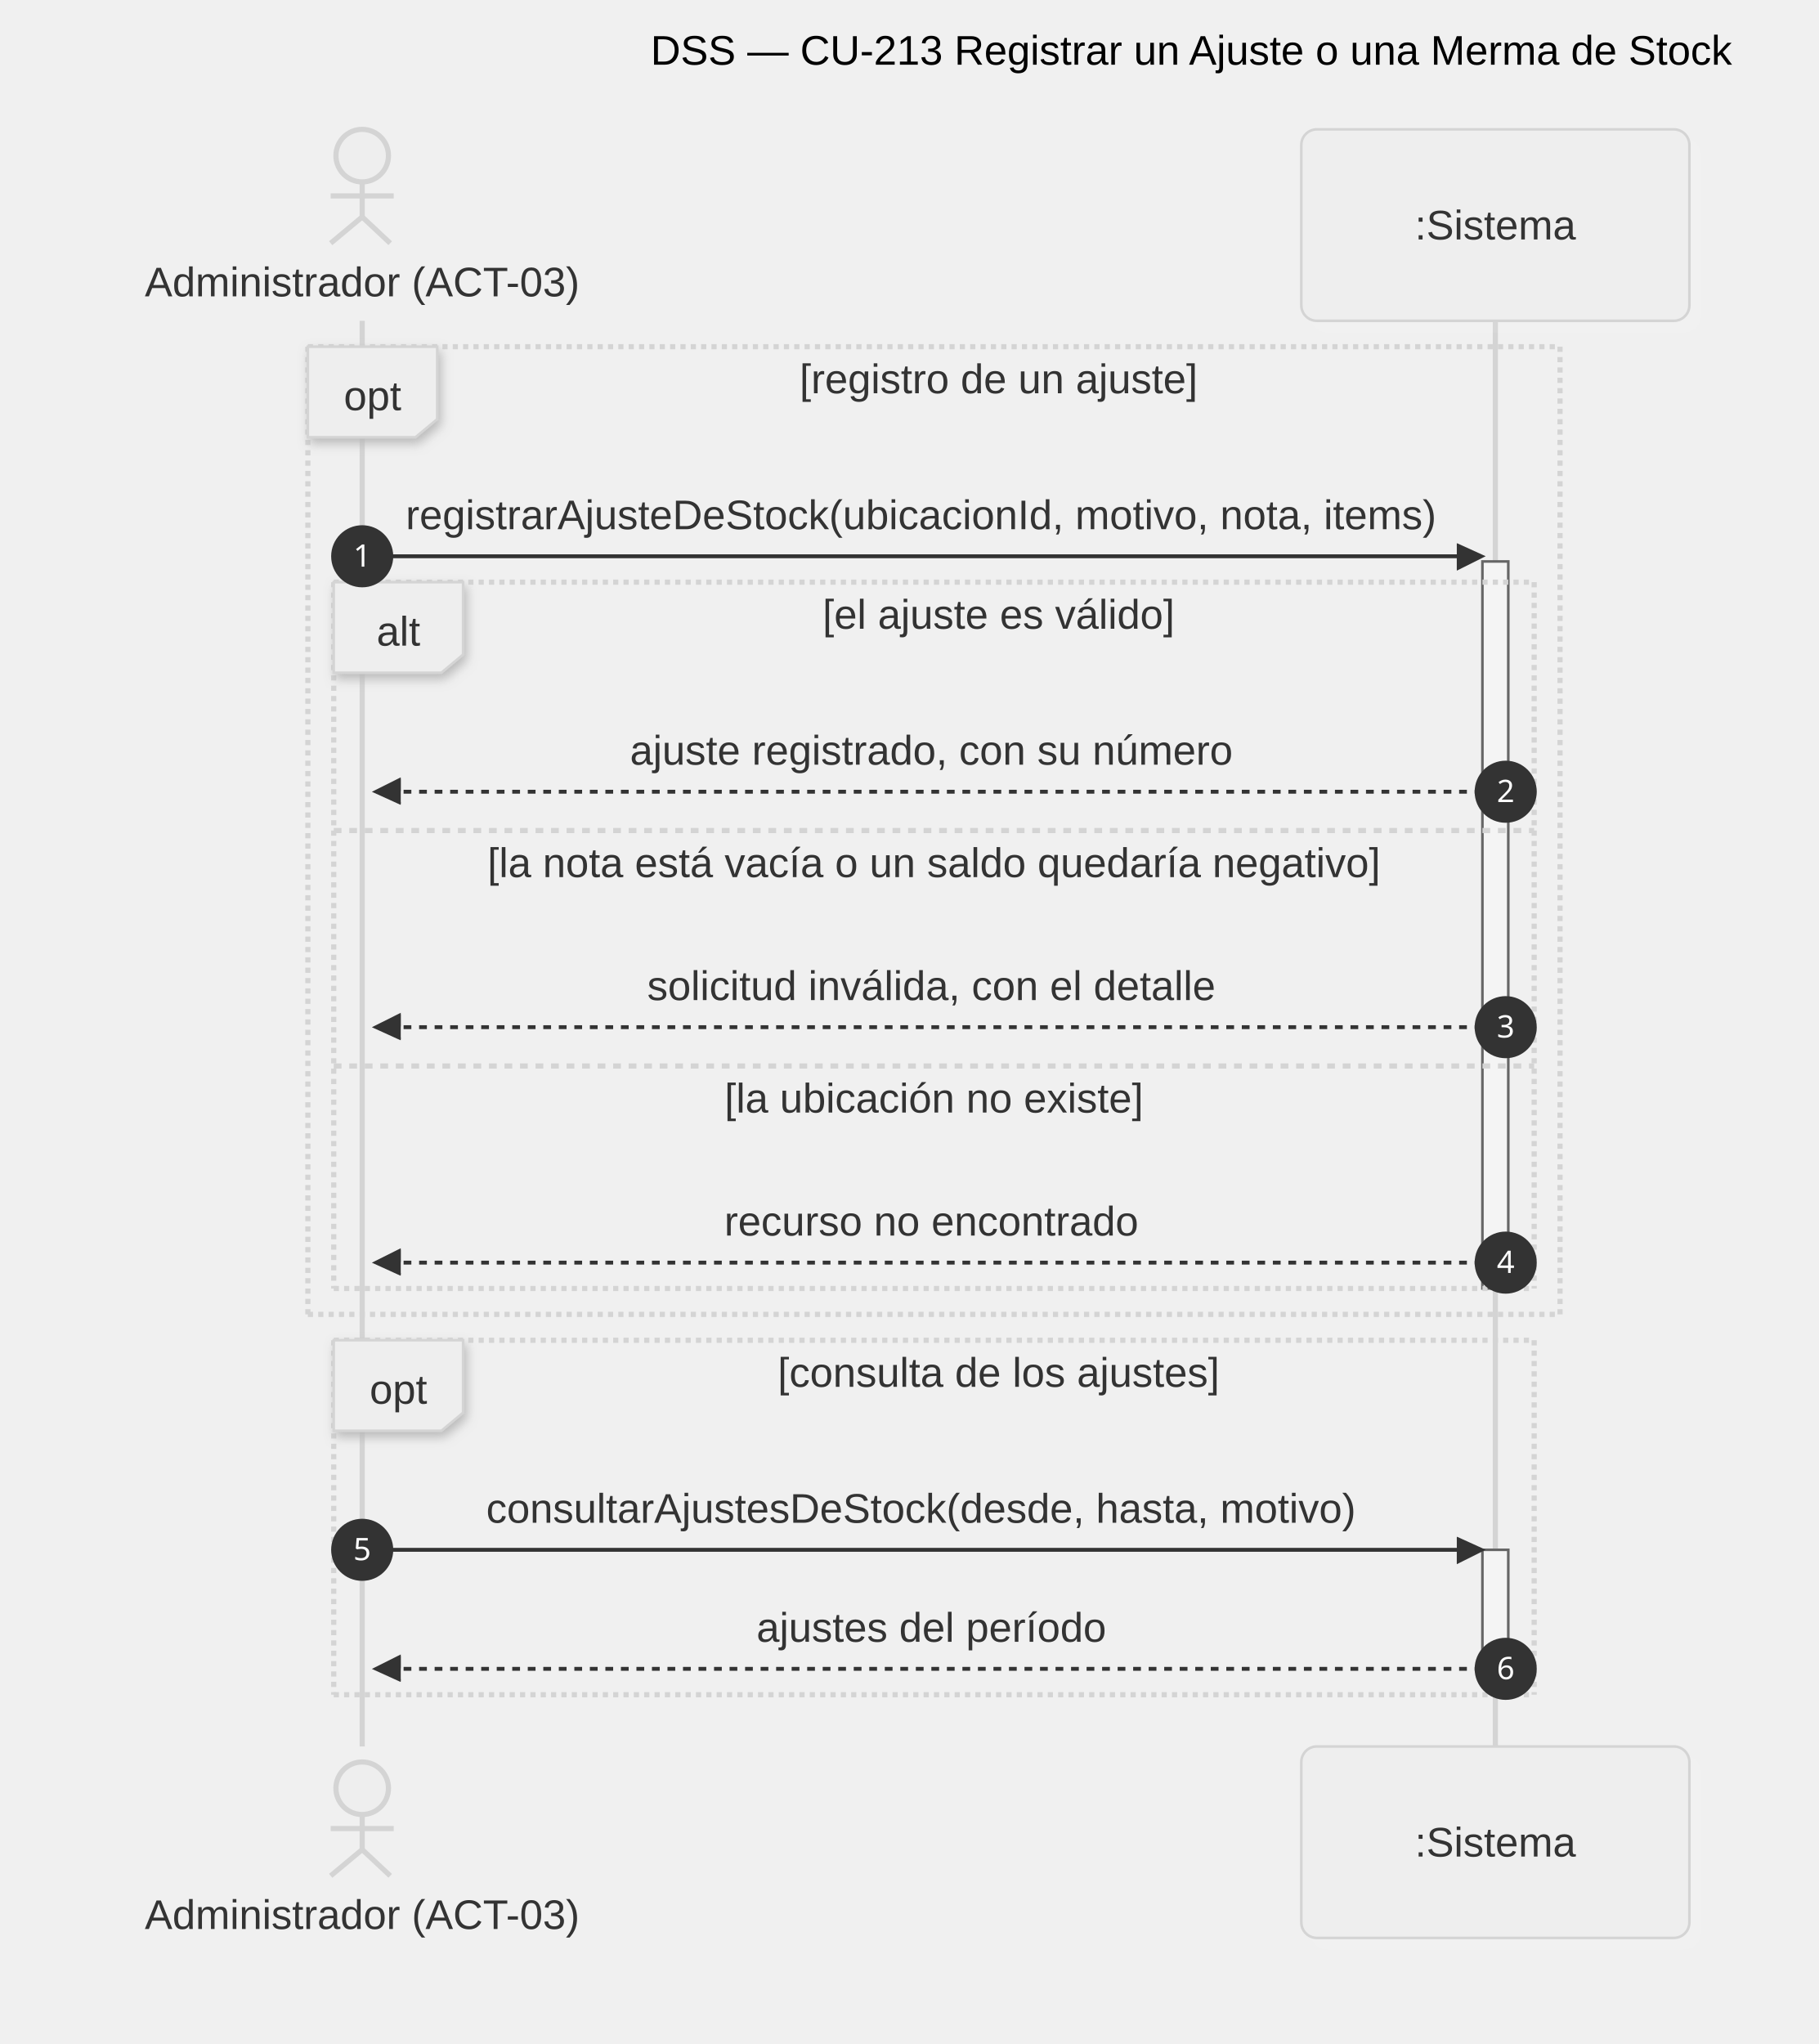
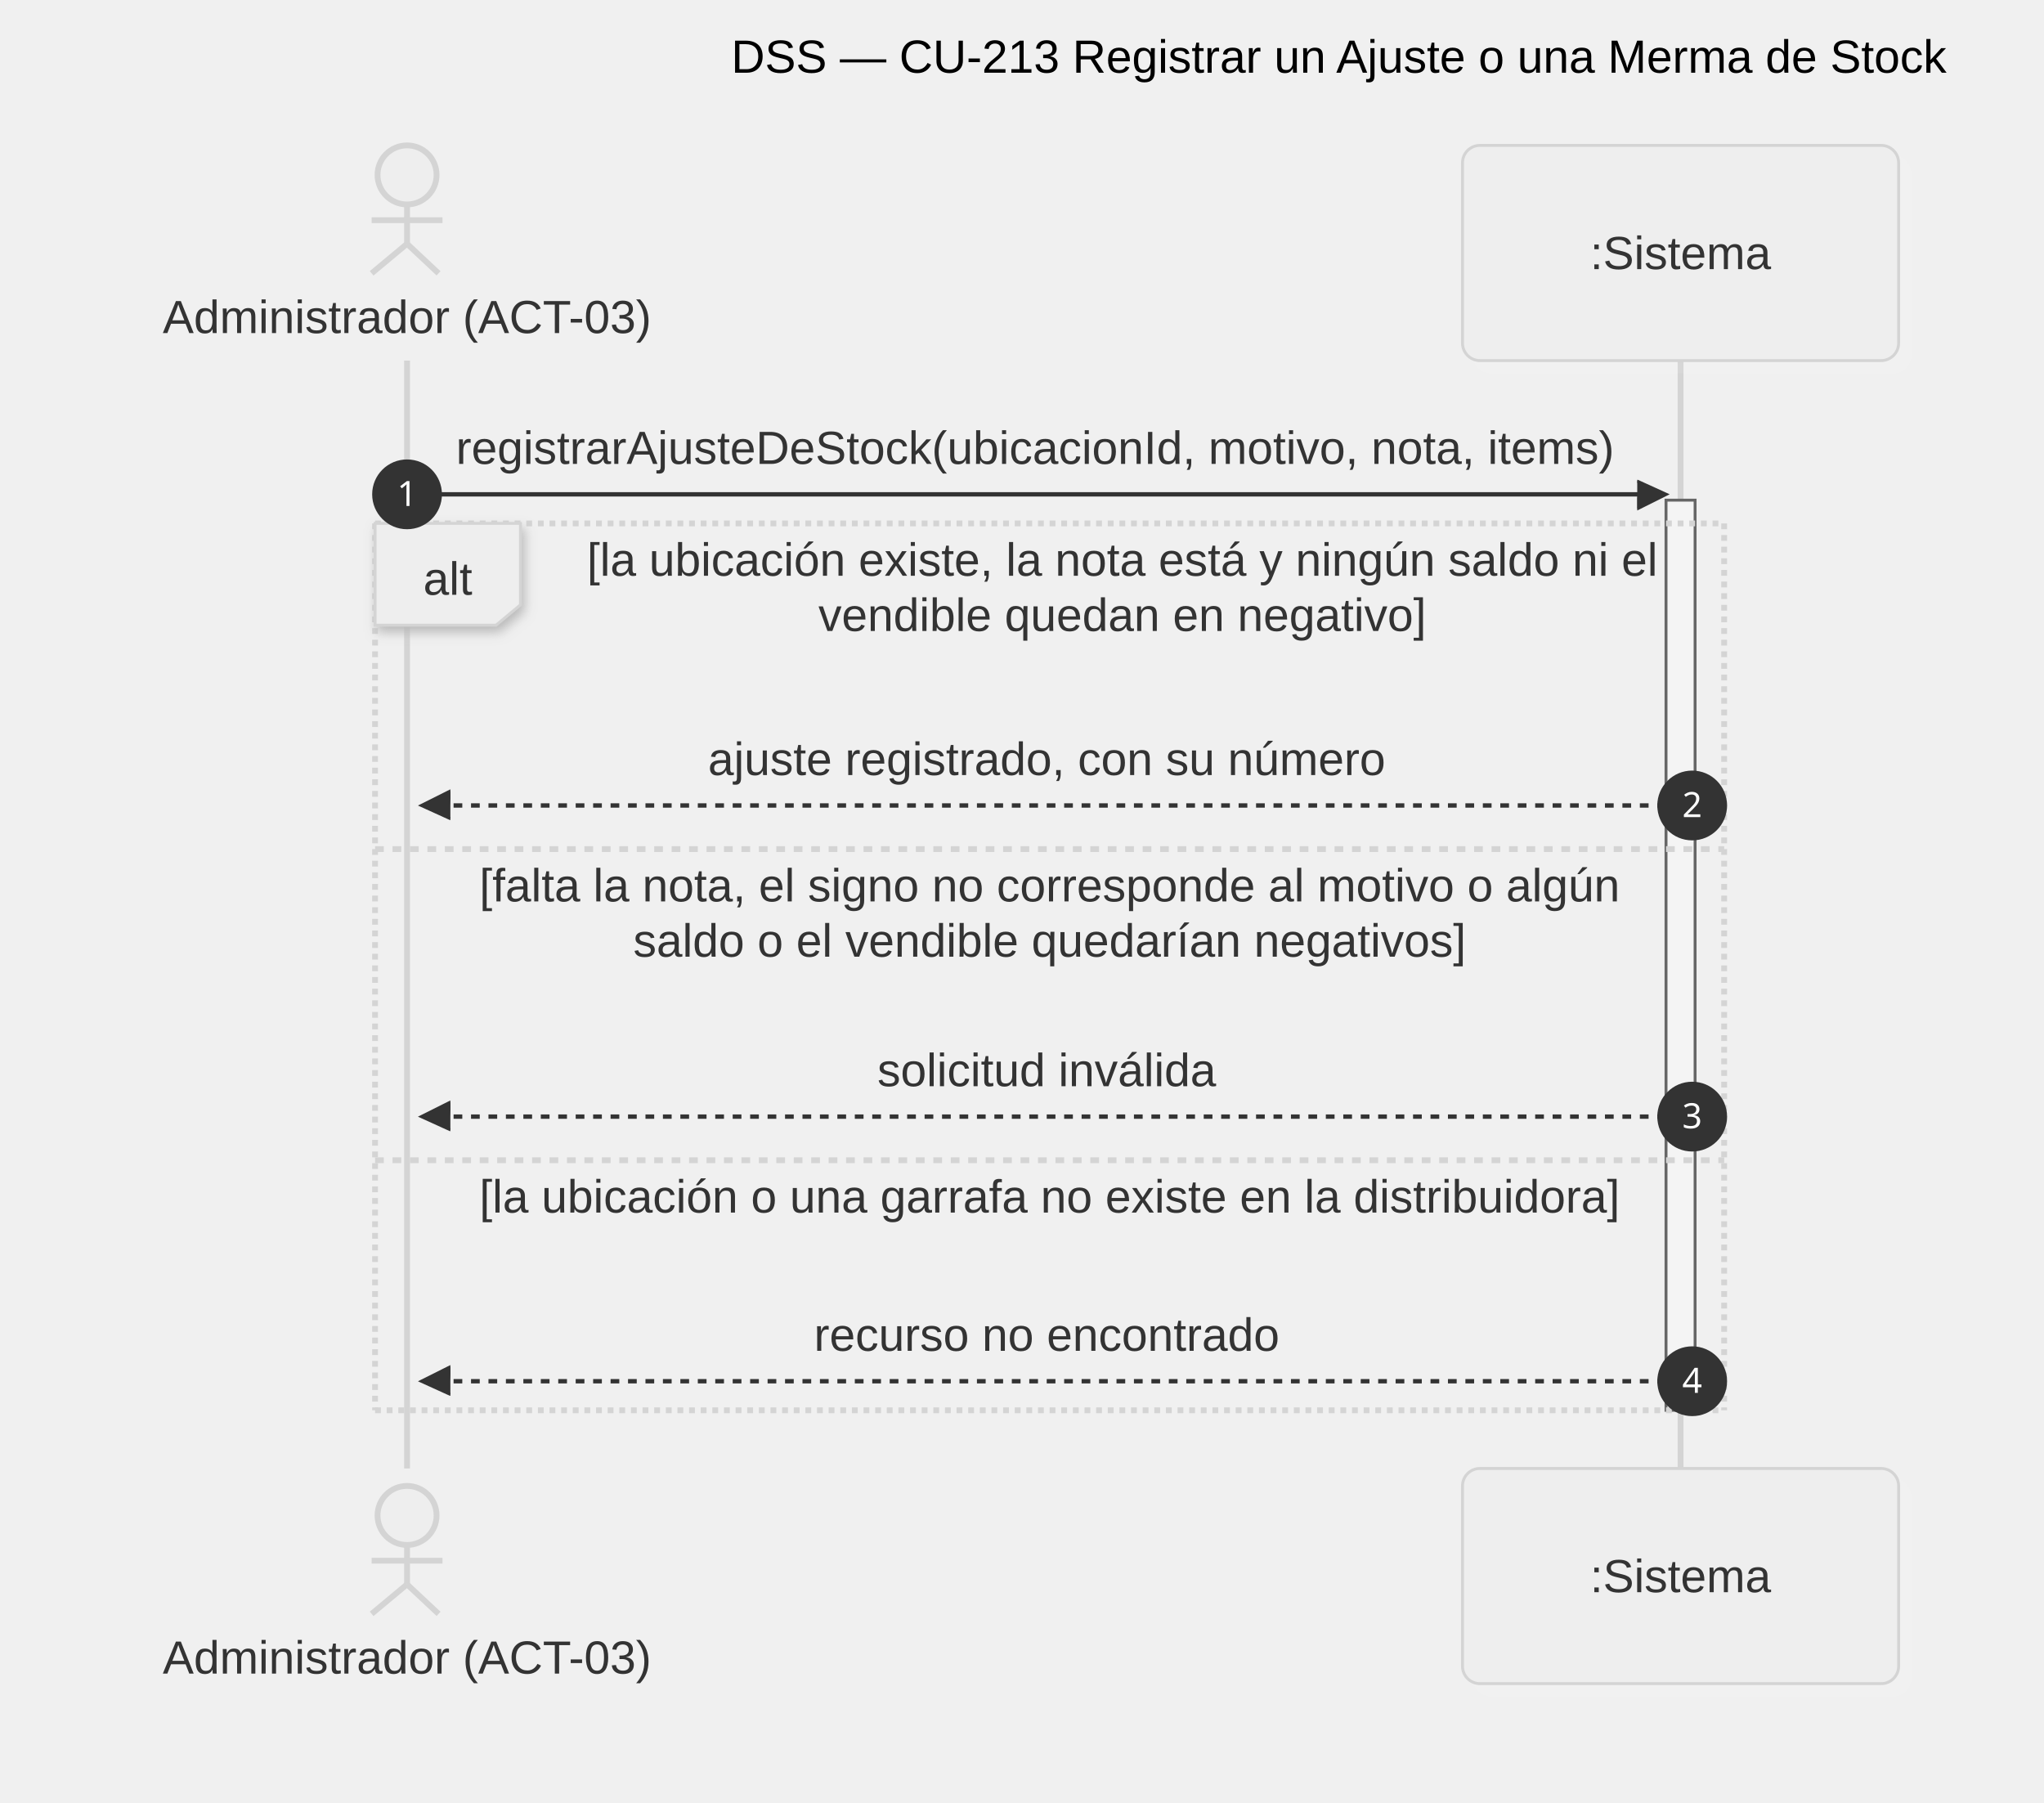
- <svg xmlns="http://www.w3.org/2000/svg" id="my-svg" width="100%" style="max-width: 703px; background-color: white;" viewBox="-50 -50 703 790" role="graphics-document document" aria-roledescription="sequence">
+ <svg xmlns="http://www.w3.org/2000/svg" id="my-svg" width="100%" style="max-width: 703px; background-color: white;" viewBox="-50 -50 703 620" role="graphics-document document" aria-roledescription="sequence">
  <g>
-     <rect x="453" y="625" fill="#eaeaea" stroke="#666" width="150" height="74" name="SIS" rx="6" ry="6" class="actor actor-bottom" data-look="neo" filter="url(#my-svg-drop-shadow)" />
-     <text x="528" y="662" dominant-baseline="central" alignment-baseline="central" class="actor actor-box" style="text-anchor: middle; font-size: 16px; font-weight: 400;">
+     <rect x="453" y="455" fill="#eaeaea" stroke="#666" width="150" height="74" name="SIS" rx="6" ry="6" class="actor actor-bottom" data-look="neo" filter="url(#my-svg-drop-shadow)" />
+     <text x="528" y="492" dominant-baseline="central" alignment-baseline="central" class="actor actor-box" style="text-anchor: middle; font-size: 16px; font-weight: 400;">
      <tspan x="528" dy="0">:Sistema</tspan>
    </text>
  </g>
  <g />
  <g>
-     <line id="actor1" x1="528" y1="74" x2="528" y2="625" class="actor-line 200" stroke-width="0.5px" stroke="#999" name="SIS" data-et="life-line" data-id="SIS" />
+     <line id="actor1" x1="528" y1="74" x2="528" y2="455" class="actor-line 200" stroke-width="0.5px" stroke="#999" name="SIS" data-et="life-line" data-id="SIS" />
    <g id="root-1" data-look="neo" data-et="participant" data-type="participant" data-id="SIS">
      <rect x="453" y="0" fill="#eaeaea" stroke="#666" width="150" height="74" name="SIS" rx="6" ry="6" class="actor actor-top" data-look="neo" filter="url(#my-svg-drop-shadow)" />
      <text x="528" y="37" dominant-baseline="central" alignment-baseline="central" class="actor actor-box" style="text-anchor: middle; font-size: 16px; font-weight: 400;">
        <tspan x="528" dy="0">:Sistema</tspan>
      </text>
    </g>
  </g>
  <g>
-     <line id="actor0" x1="90" y1="74" x2="90" y2="625" class="actor-line 200" stroke-width="0.5px" stroke="#999" name="ADM" data-et="life-line" data-id="ADM" />
+     <line id="actor0" x1="90" y1="74" x2="90" y2="455" class="actor-line 200" stroke-width="0.5px" stroke="#999" name="ADM" data-et="life-line" data-id="ADM" />
  </g>
  <style>#my-svg{font-family:"trebuchet ms",verdana,arial,sans-serif;font-size:16px;fill:#000000;}@keyframes edge-animation-frame{from{stroke-dashoffset:0;}}@keyframes dash{to{stroke-dashoffset:0;}}#my-svg .edge-animation-slow{stroke-dasharray:9,5!important;stroke-dashoffset:900;animation:dash 50s linear infinite;stroke-linecap:round;}#my-svg .edge-animation-fast{stroke-dasharray:9,5!important;stroke-dashoffset:900;animation:dash 20s linear infinite;stroke-linecap:round;}#my-svg .error-icon{fill:#552222;}#my-svg .error-text{fill:#552222;stroke:#552222;}#my-svg .edge-thickness-normal{stroke-width:1px;}#my-svg .edge-thickness-thick{stroke-width:3.5px;}#my-svg .edge-pattern-solid{stroke-dasharray:0;}#my-svg .edge-thickness-invisible{stroke-width:0;fill:none;}#my-svg .edge-pattern-dashed{stroke-dasharray:3;}#my-svg .edge-pattern-dotted{stroke-dasharray:2;}#my-svg .marker{fill:#666;stroke:#666;}#my-svg .marker.cross{stroke:#666;}#my-svg svg{font-family:"trebuchet ms",verdana,arial,sans-serif;font-size:16px;}#my-svg p{margin:0;}#my-svg .actor{stroke:hsl(0, 0%, 83%);fill:#eee;stroke-width:1;}#my-svg rect.actor.outer-path[data-look="neo"]{filter:drop-shadow( 1px 2px 2px rgba(185,185,185,1));}#my-svg rect.note[data-look="neo"]{stroke:#999;fill:#666;filter:drop-shadow( 1px 2px 2px rgba(185,185,185,1));}#my-svg text.actor&gt;tspan{fill:#333;stroke:none;}#my-svg .actor-line{stroke:hsl(0, 0%, 83%);}#my-svg .innerArc{stroke-width:1.5;stroke-dasharray:none;}#my-svg .messageLine0{stroke-width:1.5;stroke-dasharray:none;stroke:#333;}#my-svg .messageLine1{stroke-width:1.5;stroke-dasharray:2,2;stroke:#333;}#my-svg [id$="-arrowhead"] path{fill:#333;stroke:#333;}#my-svg .sequenceNumber{fill:white;}#my-svg [id$="-sequencenumber"]{fill:#333;}#my-svg [id$="-crosshead"] path{fill:#333;stroke:#333;}#my-svg .messageText{fill:#333;stroke:none;}#my-svg .labelBox{stroke:hsl(0, 0%, 83%);fill:#eee;filter:drop-shadow( 1px 2px 2px rgba(185,185,185,1));}#my-svg .labelText,#my-svg .labelText&gt;tspan{fill:#333;stroke:none;}#my-svg .loopText,#my-svg .loopText&gt;tspan{fill:#333;stroke:none;}#my-svg .sectionTitle,#my-svg .sectionTitle&gt;tspan{fill:#333;stroke:none;}#my-svg .loopLine{stroke-width:2px;stroke-dasharray:2,2;stroke:hsl(0, 0%, 83%);fill:hsl(0, 0%, 83%);}#my-svg .note{stroke:#999;fill:#666;}#my-svg .noteText,#my-svg .noteText&gt;tspan{fill:#fff;stroke:none;}#my-svg .activation0{fill:#f4f4f4;stroke:#666;}#my-svg .activation1{fill:#f4f4f4;stroke:#666;}#my-svg .activation2{fill:#f4f4f4;stroke:#666;}#my-svg .actorPopupMenu{position:absolute;}#my-svg .actorPopupMenuPanel{position:absolute;fill:#eee;box-shadow:0px 8px 16px 0px rgba(0,0,0,0.2);filter:drop-shadow(3px 5px 2px rgb(0 0 0 / 0.4));}#my-svg .actor-man circle,#my-svg line{fill:#eee;stroke-width:2px;}#my-svg g rect.rect{filter:drop-shadow( 1px 2px 2px rgba(185,185,185,1));stroke:#999;}#my-svg .node .neo-node{stroke:#999;}#my-svg [data-look="neo"].node rect,#my-svg [data-look="neo"].cluster rect,#my-svg [data-look="neo"].node polygon{stroke:url(#my-svg-gradient);filter:drop-shadow( 1px 2px 2px rgba(185,185,185,1));}#my-svg [data-look="neo"].swimlane.cluster rect{filter:none;}#my-svg [data-look="neo"].node path{stroke:url(#my-svg-gradient);stroke-width:1px;}#my-svg [data-look="neo"].node .outer-path{filter:drop-shadow( 1px 2px 2px rgba(185,185,185,1));}#my-svg [data-look="neo"].node .neo-line path{stroke:#999;filter:none;}#my-svg [data-look="neo"].node circle{stroke:url(#my-svg-gradient);filter:drop-shadow( 1px 2px 2px rgba(185,185,185,1));}#my-svg [data-look="neo"].node circle .state-start{fill:#000000;}#my-svg [data-look="neo"].icon-shape .icon{fill:url(#my-svg-gradient);filter:drop-shadow( 1px 2px 2px rgba(185,185,185,1));}#my-svg [data-look="neo"].icon-shape .icon-neo path{stroke:url(#my-svg-gradient);filter:drop-shadow( 1px 2px 2px rgba(185,185,185,1));}#my-svg :root{--mermaid-font-family:"trebuchet ms",verdana,arial,sans-serif;}</style>
  <g />
  <defs>
    <symbol id="my-svg-computer" width="24" height="24">
      <path transform="scale(.5)" d="M2 2v13h20v-13h-20zm18 11h-16v-9h16v9zm-10.228 6l.466-1h3.524l.467 1h-4.457zm14.228 3h-24l2-6h2.104l-1.33 4h18.45l-1.297-4h2.073l2 6zm-5-10h-14v-7h14v7z" />
    </symbol>
  </defs>
  <defs>
    <symbol id="my-svg-database" fill-rule="evenodd" clip-rule="evenodd">
      <path transform="scale(.5)" d="M12.258.001l.256.004.255.005.253.008.251.01.249.012.247.015.246.016.242.019.241.02.239.023.236.024.233.027.231.028.229.031.225.032.223.034.22.036.217.038.214.04.211.041.208.043.205.045.201.046.198.048.194.05.191.051.187.053.183.054.18.056.175.057.172.059.168.06.163.061.16.063.155.064.15.066.074.033.073.033.071.034.07.034.069.035.068.035.067.035.066.035.064.036.064.036.062.036.06.036.06.037.058.037.058.037.055.038.055.038.053.038.052.038.051.039.05.039.048.039.047.039.045.04.044.04.043.04.041.04.04.041.039.041.037.041.036.041.034.041.033.042.032.042.03.042.029.042.027.042.026.043.024.043.023.043.021.043.02.043.018.044.017.043.015.044.013.044.012.044.011.045.009.044.007.045.006.045.004.045.002.045.001.045v17l-.001.045-.002.045-.004.045-.006.045-.007.045-.009.044-.011.045-.012.044-.013.044-.015.044-.017.043-.018.044-.02.043-.021.043-.023.043-.024.043-.026.043-.027.042-.029.042-.03.042-.032.042-.033.042-.034.041-.036.041-.037.041-.039.041-.04.041-.041.04-.043.04-.044.04-.045.04-.047.039-.048.039-.05.039-.051.039-.052.038-.053.038-.055.038-.055.038-.058.037-.058.037-.06.037-.06.036-.062.036-.064.036-.064.036-.066.035-.067.035-.068.035-.069.035-.07.034-.071.034-.073.033-.074.033-.15.066-.155.064-.16.063-.163.061-.168.06-.172.059-.175.057-.18.056-.183.054-.187.053-.191.051-.194.05-.198.048-.201.046-.205.045-.208.043-.211.041-.214.04-.217.038-.22.036-.223.034-.225.032-.229.031-.231.028-.233.027-.236.024-.239.023-.241.02-.242.019-.246.016-.247.015-.249.012-.251.01-.253.008-.255.005-.256.004-.258.001-.258-.001-.256-.004-.255-.005-.253-.008-.251-.01-.249-.012-.247-.015-.245-.016-.243-.019-.241-.02-.238-.023-.236-.024-.234-.027-.231-.028-.228-.031-.226-.032-.223-.034-.22-.036-.217-.038-.214-.04-.211-.041-.208-.043-.204-.045-.201-.046-.198-.048-.195-.05-.19-.051-.187-.053-.184-.054-.179-.056-.176-.057-.172-.059-.167-.06-.164-.061-.159-.063-.155-.064-.151-.066-.074-.033-.072-.033-.072-.034-.07-.034-.069-.035-.068-.035-.067-.035-.066-.035-.064-.036-.063-.036-.062-.036-.061-.036-.06-.037-.058-.037-.057-.037-.056-.038-.055-.038-.053-.038-.052-.038-.051-.039-.049-.039-.049-.039-.046-.039-.046-.04-.044-.04-.043-.04-.041-.04-.04-.041-.039-.041-.037-.041-.036-.041-.034-.041-.033-.042-.032-.042-.03-.042-.029-.042-.027-.042-.026-.043-.024-.043-.023-.043-.021-.043-.02-.043-.018-.044-.017-.043-.015-.044-.013-.044-.012-.044-.011-.045-.009-.044-.007-.045-.006-.045-.004-.045-.002-.045-.001-.045v-17l.001-.045.002-.045.004-.045.006-.045.007-.045.009-.044.011-.045.012-.044.013-.044.015-.044.017-.043.018-.044.02-.043.021-.043.023-.043.024-.043.026-.043.027-.042.029-.042.03-.042.032-.042.033-.042.034-.041.036-.041.037-.041.039-.041.04-.041.041-.04.043-.04.044-.04.046-.04.046-.039.049-.039.049-.039.051-.039.052-.038.053-.038.055-.038.056-.038.057-.037.058-.037.06-.037.061-.036.062-.036.063-.036.064-.036.066-.035.067-.035.068-.035.069-.035.07-.034.072-.034.072-.033.074-.033.151-.066.155-.064.159-.063.164-.061.167-.06.172-.059.176-.057.179-.056.184-.054.187-.053.19-.051.195-.05.198-.048.201-.046.204-.045.208-.043.211-.041.214-.04.217-.038.22-.036.223-.034.226-.032.228-.031.231-.028.234-.027.236-.024.238-.023.241-.02.243-.019.245-.016.247-.015.249-.012.251-.01.253-.008.255-.005.256-.004.258-.001.258.001zm-9.258 20.499v.01l.001.021.003.021.004.022.005.021.006.022.007.022.009.023.01.022.011.023.012.023.013.023.015.023.016.024.017.023.018.024.019.024.021.024.022.025.023.024.024.025.052.049.056.05.061.051.066.051.07.051.075.051.079.052.084.052.088.052.092.052.097.052.102.051.105.052.11.052.114.051.119.051.123.051.127.05.131.05.135.05.139.048.144.049.147.047.152.047.155.047.16.045.163.045.167.043.171.043.176.041.178.041.183.039.187.039.19.037.194.035.197.035.202.033.204.031.209.03.212.029.216.027.219.025.222.024.226.021.23.02.233.018.236.016.24.015.243.012.246.01.249.008.253.005.256.004.259.001.26-.001.257-.004.254-.005.25-.008.247-.011.244-.012.241-.014.237-.016.233-.018.231-.021.226-.021.224-.024.22-.026.216-.027.212-.028.21-.031.205-.031.202-.034.198-.034.194-.036.191-.037.187-.039.183-.04.179-.04.175-.042.172-.043.168-.044.163-.045.16-.046.155-.046.152-.047.148-.048.143-.049.139-.049.136-.05.131-.05.126-.05.123-.051.118-.052.114-.051.11-.052.106-.052.101-.052.096-.052.092-.052.088-.053.083-.051.079-.052.074-.052.07-.051.065-.051.06-.051.056-.05.051-.05.023-.024.023-.025.021-.024.02-.024.019-.024.018-.024.017-.024.015-.023.014-.024.013-.023.012-.023.01-.023.01-.022.008-.022.006-.022.006-.022.004-.022.004-.021.001-.021.001-.021v-4.127l-.077.055-.08.053-.083.054-.085.053-.087.052-.09.052-.093.051-.095.05-.097.05-.1.049-.102.049-.105.048-.106.047-.109.047-.111.046-.114.045-.115.045-.118.044-.12.043-.122.042-.124.042-.126.041-.128.04-.13.04-.132.038-.134.038-.135.037-.138.037-.139.035-.142.035-.143.034-.144.033-.147.032-.148.031-.15.03-.151.03-.153.029-.154.027-.156.027-.158.026-.159.025-.161.024-.162.023-.163.022-.165.021-.166.02-.167.019-.169.018-.169.017-.171.016-.173.015-.173.014-.175.013-.175.012-.177.011-.178.01-.179.008-.179.008-.181.006-.182.005-.182.004-.184.003-.184.002h-.37l-.184-.002-.184-.003-.182-.004-.182-.005-.181-.006-.179-.008-.179-.008-.178-.01-.176-.011-.176-.012-.175-.013-.173-.014-.172-.015-.171-.016-.17-.017-.169-.018-.167-.019-.166-.02-.165-.021-.163-.022-.162-.023-.161-.024-.159-.025-.157-.026-.156-.027-.155-.027-.153-.029-.151-.03-.15-.03-.148-.031-.146-.032-.145-.033-.143-.034-.141-.035-.14-.035-.137-.037-.136-.037-.134-.038-.132-.038-.13-.04-.128-.04-.126-.041-.124-.042-.122-.042-.12-.044-.117-.043-.116-.045-.113-.045-.112-.046-.109-.047-.106-.047-.105-.048-.102-.049-.1-.049-.097-.05-.095-.05-.093-.052-.09-.051-.087-.052-.085-.053-.083-.054-.08-.054-.077-.054v4.127zm0-5.654v.011l.001.021.003.021.004.021.005.022.006.022.007.022.009.022.01.022.011.023.012.023.013.023.015.024.016.023.017.024.018.024.019.024.021.024.022.024.023.025.024.024.052.05.056.05.061.05.066.051.07.051.075.052.079.051.084.052.088.052.092.052.097.052.102.052.105.052.11.051.114.051.119.052.123.05.127.051.131.05.135.049.139.049.144.048.147.048.152.047.155.046.16.045.163.045.167.044.171.042.176.042.178.04.183.04.187.038.19.037.194.036.197.034.202.033.204.032.209.03.212.028.216.027.219.025.222.024.226.022.23.02.233.018.236.016.24.014.243.012.246.01.249.008.253.006.256.003.259.001.26-.001.257-.003.254-.006.25-.008.247-.01.244-.012.241-.015.237-.016.233-.018.231-.02.226-.022.224-.024.22-.025.216-.027.212-.029.21-.03.205-.032.202-.033.198-.035.194-.036.191-.037.187-.039.183-.039.179-.041.175-.042.172-.043.168-.044.163-.045.16-.045.155-.047.152-.047.148-.048.143-.048.139-.05.136-.049.131-.05.126-.051.123-.051.118-.051.114-.052.11-.052.106-.052.101-.052.096-.052.092-.052.088-.052.083-.052.079-.052.074-.051.07-.052.065-.051.06-.05.056-.051.051-.049.023-.025.023-.024.021-.025.02-.024.019-.024.018-.024.017-.024.015-.023.014-.023.013-.024.012-.022.01-.023.01-.023.008-.022.006-.022.006-.022.004-.021.004-.022.001-.021.001-.021v-4.139l-.077.054-.08.054-.083.054-.085.052-.087.053-.09.051-.093.051-.095.051-.097.05-.1.049-.102.049-.105.048-.106.047-.109.047-.111.046-.114.045-.115.044-.118.044-.12.044-.122.042-.124.042-.126.041-.128.04-.13.039-.132.039-.134.038-.135.037-.138.036-.139.036-.142.035-.143.033-.144.033-.147.033-.148.031-.15.03-.151.03-.153.028-.154.028-.156.027-.158.026-.159.025-.161.024-.162.023-.163.022-.165.021-.166.02-.167.019-.169.018-.169.017-.171.016-.173.015-.173.014-.175.013-.175.012-.177.011-.178.009-.179.009-.179.007-.181.007-.182.005-.182.004-.184.003-.184.002h-.37l-.184-.002-.184-.003-.182-.004-.182-.005-.181-.007-.179-.007-.179-.009-.178-.009-.176-.011-.176-.012-.175-.013-.173-.014-.172-.015-.171-.016-.17-.017-.169-.018-.167-.019-.166-.02-.165-.021-.163-.022-.162-.023-.161-.024-.159-.025-.157-.026-.156-.027-.155-.028-.153-.028-.151-.03-.15-.03-.148-.031-.146-.033-.145-.033-.143-.033-.141-.035-.14-.036-.137-.036-.136-.037-.134-.038-.132-.039-.13-.039-.128-.04-.126-.041-.124-.042-.122-.043-.12-.043-.117-.044-.116-.044-.113-.046-.112-.046-.109-.046-.106-.047-.105-.048-.102-.049-.1-.049-.097-.05-.095-.051-.093-.051-.09-.051-.087-.053-.085-.052-.083-.054-.08-.054-.077-.054v4.139zm0-5.666v.011l.001.02.003.022.004.021.005.022.006.021.007.022.009.023.01.022.011.023.012.023.013.023.015.023.016.024.017.024.018.023.019.024.021.025.022.024.023.024.024.025.052.05.056.05.061.05.066.051.07.051.075.052.079.051.084.052.088.052.092.052.097.052.102.052.105.051.11.052.114.051.119.051.123.051.127.05.131.05.135.05.139.049.144.048.147.048.152.047.155.046.16.045.163.045.167.043.171.043.176.042.178.04.183.04.187.038.19.037.194.036.197.034.202.033.204.032.209.03.212.028.216.027.219.025.222.024.226.021.23.02.233.018.236.017.24.014.243.012.246.01.249.008.253.006.256.003.259.001.26-.001.257-.003.254-.006.25-.008.247-.01.244-.013.241-.014.237-.016.233-.018.231-.02.226-.022.224-.024.22-.025.216-.027.212-.029.21-.03.205-.032.202-.033.198-.035.194-.036.191-.037.187-.039.183-.039.179-.041.175-.042.172-.043.168-.044.163-.045.16-.045.155-.047.152-.047.148-.048.143-.049.139-.049.136-.049.131-.051.126-.05.123-.051.118-.052.114-.051.11-.052.106-.052.101-.052.096-.052.092-.052.088-.052.083-.052.079-.052.074-.052.07-.051.065-.051.06-.051.056-.05.051-.049.023-.025.023-.025.021-.024.02-.024.019-.024.018-.024.017-.024.015-.023.014-.024.013-.023.012-.023.01-.022.01-.023.008-.022.006-.022.006-.022.004-.022.004-.021.001-.021.001-.021v-4.153l-.077.054-.08.054-.083.053-.085.053-.087.053-.09.051-.093.051-.095.051-.097.05-.1.049-.102.048-.105.048-.106.048-.109.046-.111.046-.114.046-.115.044-.118.044-.12.043-.122.043-.124.042-.126.041-.128.04-.13.039-.132.039-.134.038-.135.037-.138.036-.139.036-.142.034-.143.034-.144.033-.147.032-.148.032-.15.03-.151.03-.153.028-.154.028-.156.027-.158.026-.159.024-.161.024-.162.023-.163.023-.165.021-.166.02-.167.019-.169.018-.169.017-.171.016-.173.015-.173.014-.175.013-.175.012-.177.01-.178.01-.179.009-.179.007-.181.006-.182.006-.182.004-.184.003-.184.001-.185.001-.185-.001-.184-.001-.184-.003-.182-.004-.182-.006-.181-.006-.179-.007-.179-.009-.178-.01-.176-.01-.176-.012-.175-.013-.173-.014-.172-.015-.171-.016-.17-.017-.169-.018-.167-.019-.166-.02-.165-.021-.163-.023-.162-.023-.161-.024-.159-.024-.157-.026-.156-.027-.155-.028-.153-.028-.151-.03-.15-.03-.148-.032-.146-.032-.145-.033-.143-.034-.141-.034-.14-.036-.137-.036-.136-.037-.134-.038-.132-.039-.13-.039-.128-.041-.126-.041-.124-.041-.122-.043-.12-.043-.117-.044-.116-.044-.113-.046-.112-.046-.109-.046-.106-.048-.105-.048-.102-.048-.1-.05-.097-.049-.095-.051-.093-.051-.09-.052-.087-.052-.085-.053-.083-.053-.08-.054-.077-.054v4.153zm8.74-8.179l-.257.004-.254.005-.25.008-.247.011-.244.012-.241.014-.237.016-.233.018-.231.021-.226.022-.224.023-.22.026-.216.027-.212.028-.21.031-.205.032-.202.033-.198.034-.194.036-.191.038-.187.038-.183.04-.179.041-.175.042-.172.043-.168.043-.163.045-.16.046-.155.046-.152.048-.148.048-.143.048-.139.049-.136.05-.131.05-.126.051-.123.051-.118.051-.114.052-.11.052-.106.052-.101.052-.096.052-.092.052-.088.052-.083.052-.079.052-.074.051-.07.052-.065.051-.06.05-.056.05-.051.05-.023.025-.023.024-.021.024-.02.025-.019.024-.018.024-.017.023-.015.024-.014.023-.013.023-.012.023-.01.023-.01.022-.008.022-.006.023-.006.021-.004.022-.004.021-.001.021-.001.021.001.021.001.021.004.021.004.022.006.021.006.023.008.022.01.022.01.023.012.023.013.023.014.023.015.024.017.023.018.024.019.024.02.025.021.024.023.024.023.025.051.05.056.05.06.05.065.051.07.052.074.051.079.052.083.052.088.052.092.052.096.052.101.052.106.052.11.052.114.052.118.051.123.051.126.051.131.05.136.05.139.049.143.048.148.048.152.048.155.046.16.046.163.045.168.043.172.043.175.042.179.041.183.04.187.038.191.038.194.036.198.034.202.033.205.032.21.031.212.028.216.027.22.026.224.023.226.022.231.021.233.018.237.016.241.014.244.012.247.011.25.008.254.005.257.004.26.001.26-.001.257-.004.254-.005.25-.008.247-.011.244-.012.241-.014.237-.016.233-.018.231-.021.226-.022.224-.023.22-.026.216-.027.212-.028.21-.031.205-.032.202-.033.198-.034.194-.036.191-.038.187-.038.183-.04.179-.041.175-.042.172-.043.168-.043.163-.045.16-.046.155-.046.152-.048.148-.048.143-.048.139-.049.136-.05.131-.05.126-.051.123-.051.118-.051.114-.052.11-.052.106-.052.101-.052.096-.052.092-.052.088-.052.083-.052.079-.052.074-.051.07-.052.065-.051.06-.05.056-.05.051-.05.023-.025.023-.024.021-.024.02-.025.019-.024.018-.024.017-.023.015-.024.014-.023.013-.023.012-.023.01-.023.01-.022.008-.022.006-.023.006-.021.004-.022.004-.021.001-.021.001-.021-.001-.021-.001-.021-.004-.021-.004-.022-.006-.021-.006-.023-.008-.022-.01-.022-.01-.023-.012-.023-.013-.023-.014-.023-.015-.024-.017-.023-.018-.024-.019-.024-.02-.025-.021-.024-.023-.024-.023-.025-.051-.05-.056-.05-.06-.05-.065-.051-.07-.052-.074-.051-.079-.052-.083-.052-.088-.052-.092-.052-.096-.052-.101-.052-.106-.052-.11-.052-.114-.052-.118-.051-.123-.051-.126-.051-.131-.05-.136-.05-.139-.049-.143-.048-.148-.048-.152-.048-.155-.046-.16-.046-.163-.045-.168-.043-.172-.043-.175-.042-.179-.041-.183-.04-.187-.038-.191-.038-.194-.036-.198-.034-.202-.033-.205-.032-.21-.031-.212-.028-.216-.027-.22-.026-.224-.023-.226-.022-.231-.021-.233-.018-.237-.016-.241-.014-.244-.012-.247-.011-.25-.008-.254-.005-.257-.004-.26-.001-.26.001z" />
    </symbol>
  </defs>
  <defs>
    <symbol id="my-svg-clock" width="24" height="24">
      <path transform="scale(.5)" d="M12 2c5.514 0 10 4.486 10 10s-4.486 10-10 10-10-4.486-10-10 4.486-10 10-10zm0-2c-6.627 0-12 5.373-12 12s5.373 12 12 12 12-5.373 12-12-5.373-12-12-12zm5.848 12.459c.202.038.202.333.001.372-1.907.361-6.045 1.111-6.547 1.111-.719 0-1.301-.582-1.301-1.301 0-.512.77-5.447 1.125-7.445.034-.192.312-.181.343.014l.985 6.238 5.394 1.011z" />
    </symbol>
  </defs>
  <defs>
    <marker id="my-svg-arrowhead" refX="7.9" refY="5" markerUnits="userSpaceOnUse" markerWidth="12" markerHeight="12" orient="auto-start-reverse">
      <path d="M -1 0 L 10 5 L 0 10 z" />
    </marker>
  </defs>
  <defs>
    <marker id="my-svg-crosshead" markerWidth="15" markerHeight="8" orient="auto" refX="4" refY="4.5">
      <path fill="none" stroke="#000000" stroke-width="1pt" d="M 1,2 L 6,7 M 6,2 L 1,7" style="stroke-dasharray: 0, 0;" />
    </marker>
  </defs>
  <defs>
    <marker id="my-svg-filled-head" refX="15.5" refY="7" markerWidth="20" markerHeight="28" orient="auto">
      <path d="M 18,7 L9,13 L14,7 L9,1 Z" />
    </marker>
  </defs>
  <defs>
    <marker id="my-svg-sequencenumber" refX="15" refY="15" markerWidth="60" markerHeight="40" orient="auto">
      <circle cx="15" cy="15" r="6" />
    </marker>
  </defs>
  <defs>
    <marker id="my-svg-solidTopArrowHead" refX="7.9" refY="7.25" markerUnits="userSpaceOnUse" markerWidth="12" markerHeight="12" orient="auto-start-reverse">
      <path d="M 0 0 L 10 8 L 0 8 z" />
    </marker>
  </defs>
  <defs>
    <marker id="my-svg-solidBottomArrowHead" refX="7.9" refY="0.75" markerUnits="userSpaceOnUse" markerWidth="12" markerHeight="12" orient="auto-start-reverse">
      <path d="M 0 0 L 10 0 L 0 8 z" />
    </marker>
  </defs>
  <defs>
    <marker id="my-svg-stickTopArrowHead" refX="7.5" refY="7" markerUnits="userSpaceOnUse" markerWidth="12" markerHeight="12" orient="auto-start-reverse">
      <path d="M 0 0 L 7 7" stroke="black" stroke-width="1.5" fill="none" />
    </marker>
  </defs>
  <defs>
    <marker id="my-svg-stickBottomArrowHead" refX="7.5" refY="0" markerUnits="userSpaceOnUse" markerWidth="12" markerHeight="12" orient="auto-start-reverse">
      <path d="M 0 7 L 7 0" stroke="black" stroke-width="1.5" fill="none" />
    </marker>
  </defs>
  <defs>
    <filter id="my-svg-drop-shadow" height="130%" width="130%">
      <feDropShadow dx="4" dy="4" stdDeviation="0" flood-opacity="0.06" flood-color="#FFFFFF" />
    </filter>
  </defs>
  <g>
-     <rect x="523" y="167" fill="#EDF2AE" stroke="#666" width="10" height="281" class="activation0" data-look="neo" />
+     <rect x="523" y="122" fill="#EDF2AE" stroke="#666" width="10" height="313" class="activation0" data-look="neo" />
  </g>
-   <g data-et="control-structure" data-id="i10">
-     <line x1="79" y1="175" x2="543" y2="175" class="loopLine" />
-     <line x1="543" y1="175" x2="543" y2="448" class="loopLine" />
-     <line x1="79" y1="448" x2="543" y2="448" class="loopLine" />
-     <line x1="79" y1="175" x2="79" y2="448" class="loopLine" />
-     <line x1="79" y1="271" x2="543" y2="271" class="loopLine" style="stroke-dasharray: 3, 3;" />
-     <line x1="79" y1="362" x2="543" y2="362" class="loopLine" style="stroke-dasharray: 3, 3;" />
-     <polygon points="79,175 129,175 129,203 120.6,210 79,210" class="labelBox" />
-     <text x="104" y="195" text-anchor="middle" dominant-baseline="middle" alignment-baseline="middle" class="labelText" style="font-size: 16px; font-weight: 400;">alt</text>
-     <text x="336" y="193" text-anchor="middle" class="loopText" style="font-size: 16px; font-weight: 400;">
-       <tspan x="336">[el ajuste es válido]</tspan>
+   <g data-et="control-structure" data-id="i9">
+     <line x1="79" y1="130" x2="543" y2="130" class="loopLine" />
+     <line x1="543" y1="130" x2="543" y2="435" class="loopLine" />
+     <line x1="79" y1="435" x2="543" y2="435" class="loopLine" />
+     <line x1="79" y1="130" x2="79" y2="435" class="loopLine" />
+     <line x1="79" y1="242" x2="543" y2="242" class="loopLine" style="stroke-dasharray: 3, 3;" />
+     <line x1="79" y1="349" x2="543" y2="349" class="loopLine" style="stroke-dasharray: 3, 3;" />
+     <polygon points="79,130 129,130 129,158 120.6,165 79,165" class="labelBox" />
+     <text x="104" y="150" text-anchor="middle" dominant-baseline="middle" alignment-baseline="middle" class="labelText" style="font-size: 16px; font-weight: 400;">alt</text>
+     <text x="336" y="148" text-anchor="middle" class="loopText" style="font-size: 16px; font-weight: 400;">
+       <tspan x="336">[la ubicación existe, la nota está y ningún saldo ni el</tspan>
    </text>
-     <text x="311" y="289" text-anchor="middle" class="sectionTitle" style="font-size: 16px; font-weight: 400;">[la nota está vacía o un saldo quedaría negativo]</text>
-     <text x="311" y="380" text-anchor="middle" class="sectionTitle" style="font-size: 16px; font-weight: 400;">[la ubicación no existe]</text>
-   </g>
-   <g data-et="control-structure" data-id="i12">
-     <line x1="69" y1="84" x2="553" y2="84" class="loopLine" />
-     <line x1="553" y1="84" x2="553" y2="458" class="loopLine" />
-     <line x1="69" y1="458" x2="553" y2="458" class="loopLine" />
-     <line x1="69" y1="84" x2="69" y2="458" class="loopLine" />
-     <polygon points="69,84 119,84 119,112 110.6,119 69,119" class="labelBox" />
-     <text x="94" y="104" text-anchor="middle" dominant-baseline="middle" alignment-baseline="middle" class="labelText" style="font-size: 16px; font-weight: 400;">opt</text>
-     <text x="336" y="102" text-anchor="middle" class="loopText" style="font-size: 16px; font-weight: 400;">
-       <tspan x="336">[registro de un ajuste]</tspan>
+     <text x="336" y="167" text-anchor="middle" class="loopText" style="font-size: 16px; font-weight: 400;">
+       <tspan x="336">vendible quedan en negativo]</tspan>
    </text>
-   </g>
-   <g>
-     <rect x="523" y="549" fill="#EDF2AE" stroke="#666" width="10" height="46" class="activation0" data-look="neo" />
-   </g>
-   <g data-et="control-structure" data-id="i18">
-     <line x1="79" y1="468" x2="543" y2="468" class="loopLine" />
-     <line x1="543" y1="468" x2="543" y2="605" class="loopLine" />
-     <line x1="79" y1="605" x2="543" y2="605" class="loopLine" />
-     <line x1="79" y1="468" x2="79" y2="605" class="loopLine" />
-     <polygon points="79,468 129,468 129,496 120.6,503 79,503" class="labelBox" />
-     <text x="104" y="488" text-anchor="middle" dominant-baseline="middle" alignment-baseline="middle" class="labelText" style="font-size: 16px; font-weight: 400;">opt</text>
-     <text x="336" y="486" text-anchor="middle" class="loopText" style="font-size: 16px; font-weight: 400;">
-       <tspan x="336">[consulta de los ajustes]</tspan>
-     </text>
+     <text x="311" y="260" text-anchor="middle" class="sectionTitle" style="font-size: 16px; font-weight: 400;">[falta la nota, el signo no corresponde al motivo o algún</text>
+     <text x="311" y="279" text-anchor="middle" class="sectionTitle" style="font-size: 16px; font-weight: 400;">saldo o el vendible quedarían negativos]</text>
+     <text x="311" y="367" text-anchor="middle" class="sectionTitle" style="font-size: 16px; font-weight: 400;">[la ubicación o una garrafa no existe en la distribuidora]</text>
  </g>
  <g class="actor-man actor-top" name="ADM" data-et="participant" data-type="actor" data-id="ADM" style="stroke: rgb(212, 212, 212);">
    <line id="actor-man-torso0" x1="90" y1="20.308" x2="90" y2="33.846" />
    <line id="actor-man-arms0" x1="77.815" y1="25.723" x2="102.185" y2="25.723" />
    <line x1="77.815" y1="44" x2="90" y2="33.846" />
    <line x1="90" y1="33.846" x2="100.831" y2="44" />
    <circle cx="90" cy="10.154" r="10.154" width="180" height="74" />
    <text x="90" y="59" dominant-baseline="central" alignment-baseline="central" class="actor actor-man" style="text-anchor: middle; font-size: 16px; font-weight: 400;">
      <tspan x="90" dy="0">Administrador (ACT-03)</tspan>
    </text>
  </g>
-   <text x="306" y="134" text-anchor="middle" dominant-baseline="middle" alignment-baseline="middle" class="messageText" dy="1em" style="font-size: 16px; font-weight: 400;">registrarAjusteDeStock(ubicacionId, motivo, nota, items)</text>
-   <line x1="97" y1="165" x2="521" y2="165" class="messageLine0" data-et="message" data-id="i2" data-from="ADM" data-to="SIS" stroke-width="2" stroke="none" marker-end="url(#my-svg-arrowhead)" style="fill: none;" />
-   <line x1="90" y1="165" x2="90" y2="165" stroke-width="0" marker-start="url(#my-svg-sequencenumber)" />
-   <text x="90" y="169" font-family="sans-serif" font-size="12px" text-anchor="middle" class="sequenceNumber">1</text>
-   <text x="310" y="225" text-anchor="middle" dominant-baseline="middle" alignment-baseline="middle" class="messageText" dy="1em" style="font-size: 16px; font-weight: 400;">ajuste registrado, con su número</text>
-   <line x1="529" y1="256" x2="97" y2="256" class="messageLine1" data-et="message" data-id="i5" data-from="SIS" data-to="ADM" stroke-width="2" stroke="none" marker-end="url(#my-svg-arrowhead)" style="stroke-dasharray: 3, 3; fill: none;" />
-   <line x1="532" y1="256" x2="532" y2="256" stroke-width="0" marker-start="url(#my-svg-sequencenumber)" />
-   <text x="532" y="260" font-family="sans-serif" font-size="12px" text-anchor="middle" class="sequenceNumber">2</text>
-   <text x="310" y="316" text-anchor="middle" dominant-baseline="middle" alignment-baseline="middle" class="messageText" dy="1em" style="font-size: 16px; font-weight: 400;">solicitud inválida, con el detalle</text>
-   <line x1="529" y1="347" x2="97" y2="347" class="messageLine1" data-et="message" data-id="i7" data-from="SIS" data-to="ADM" stroke-width="2" stroke="none" marker-end="url(#my-svg-arrowhead)" style="stroke-dasharray: 3, 3; fill: none;" />
-   <line x1="532" y1="347" x2="532" y2="347" stroke-width="0" marker-start="url(#my-svg-sequencenumber)" />
-   <text x="532" y="351" font-family="sans-serif" font-size="12px" text-anchor="middle" class="sequenceNumber">3</text>
-   <text x="310" y="407" text-anchor="middle" dominant-baseline="middle" alignment-baseline="middle" class="messageText" dy="1em" style="font-size: 16px; font-weight: 400;">recurso no encontrado</text>
-   <line x1="529" y1="438" x2="97" y2="438" class="messageLine1" data-et="message" data-id="i9" data-from="SIS" data-to="ADM" stroke-width="2" stroke="none" marker-end="url(#my-svg-arrowhead)" style="stroke-dasharray: 3, 3; fill: none;" />
-   <line x1="532" y1="438" x2="532" y2="438" stroke-width="0" marker-start="url(#my-svg-sequencenumber)" />
-   <text x="532" y="442" font-family="sans-serif" font-size="12px" text-anchor="middle" class="sequenceNumber">4</text>
-   <text x="306" y="518" text-anchor="middle" dominant-baseline="middle" alignment-baseline="middle" class="messageText" dy="1em" style="font-size: 16px; font-weight: 400;">consultarAjustesDeStock(desde, hasta, motivo)</text>
-   <line x1="97" y1="549" x2="521" y2="549" class="messageLine0" data-et="message" data-id="i14" data-from="ADM" data-to="SIS" stroke-width="2" stroke="none" marker-end="url(#my-svg-arrowhead)" style="fill: none;" />
-   <line x1="90" y1="549" x2="90" y2="549" stroke-width="0" marker-start="url(#my-svg-sequencenumber)" />
-   <text x="90" y="553" font-family="sans-serif" font-size="12px" text-anchor="middle" class="sequenceNumber">5</text>
-   <text x="310" y="564" text-anchor="middle" dominant-baseline="middle" alignment-baseline="middle" class="messageText" dy="1em" style="font-size: 16px; font-weight: 400;">ajustes del período</text>
-   <line x1="529" y1="595" x2="97" y2="595" class="messageLine1" data-et="message" data-id="i16" data-from="SIS" data-to="ADM" stroke-width="2" stroke="none" marker-end="url(#my-svg-arrowhead)" style="stroke-dasharray: 3, 3; fill: none;" />
-   <line x1="532" y1="595" x2="532" y2="595" stroke-width="0" marker-start="url(#my-svg-sequencenumber)" />
-   <text x="532" y="599" font-family="sans-serif" font-size="12px" text-anchor="middle" class="sequenceNumber">6</text>
+   <text x="306" y="89" text-anchor="middle" dominant-baseline="middle" alignment-baseline="middle" class="messageText" dy="1em" style="font-size: 16px; font-weight: 400;">registrarAjusteDeStock(ubicacionId, motivo, nota, items)</text>
+   <line x1="97" y1="120" x2="521" y2="120" class="messageLine0" data-et="message" data-id="i1" data-from="ADM" data-to="SIS" stroke-width="2" stroke="none" marker-end="url(#my-svg-arrowhead)" style="fill: none;" />
+   <line x1="90" y1="120" x2="90" y2="120" stroke-width="0" marker-start="url(#my-svg-sequencenumber)" />
+   <text x="90" y="124" font-family="sans-serif" font-size="12px" text-anchor="middle" class="sequenceNumber">1</text>
+   <text x="310" y="196" text-anchor="middle" dominant-baseline="middle" alignment-baseline="middle" class="messageText" dy="1em" style="font-size: 16px; font-weight: 400;">ajuste registrado, con su número</text>
+   <line x1="529" y1="227" x2="97" y2="227" class="messageLine1" data-et="message" data-id="i4" data-from="SIS" data-to="ADM" stroke-width="2" stroke="none" marker-end="url(#my-svg-arrowhead)" style="stroke-dasharray: 3, 3; fill: none;" />
+   <line x1="532" y1="227" x2="532" y2="227" stroke-width="0" marker-start="url(#my-svg-sequencenumber)" />
+   <text x="532" y="231" font-family="sans-serif" font-size="12px" text-anchor="middle" class="sequenceNumber">2</text>
+   <text x="310" y="303" text-anchor="middle" dominant-baseline="middle" alignment-baseline="middle" class="messageText" dy="1em" style="font-size: 16px; font-weight: 400;">solicitud inválida</text>
+   <line x1="529" y1="334" x2="97" y2="334" class="messageLine1" data-et="message" data-id="i6" data-from="SIS" data-to="ADM" stroke-width="2" stroke="none" marker-end="url(#my-svg-arrowhead)" style="stroke-dasharray: 3, 3; fill: none;" />
+   <line x1="532" y1="334" x2="532" y2="334" stroke-width="0" marker-start="url(#my-svg-sequencenumber)" />
+   <text x="532" y="338" font-family="sans-serif" font-size="12px" text-anchor="middle" class="sequenceNumber">3</text>
+   <text x="310" y="394" text-anchor="middle" dominant-baseline="middle" alignment-baseline="middle" class="messageText" dy="1em" style="font-size: 16px; font-weight: 400;">recurso no encontrado</text>
+   <line x1="529" y1="425" x2="97" y2="425" class="messageLine1" data-et="message" data-id="i8" data-from="SIS" data-to="ADM" stroke-width="2" stroke="none" marker-end="url(#my-svg-arrowhead)" style="stroke-dasharray: 3, 3; fill: none;" />
+   <line x1="532" y1="425" x2="532" y2="425" stroke-width="0" marker-start="url(#my-svg-sequencenumber)" />
+   <text x="532" y="429" font-family="sans-serif" font-size="12px" text-anchor="middle" class="sequenceNumber">4</text>
  <g class="actor-man actor-bottom" name="ADM" style="stroke: rgb(212, 212, 212);">
-     <line id="actor-man-torso1" x1="90" y1="651.308" x2="90" y2="664.846" />
-     <line id="actor-man-arms1" x1="77.815" y1="656.723" x2="102.185" y2="656.723" />
-     <line x1="77.815" y1="675" x2="90" y2="664.846" />
-     <line x1="90" y1="664.846" x2="100.831" y2="675" />
-     <circle cx="90" cy="641.154" r="10.154" width="180" height="74" />
-     <text x="90" y="690" dominant-baseline="central" alignment-baseline="central" class="actor actor-man" style="text-anchor: middle; font-size: 16px; font-weight: 400;">
+     <line id="actor-man-torso1" x1="90" y1="481.308" x2="90" y2="494.846" />
+     <line id="actor-man-arms1" x1="77.815" y1="486.723" x2="102.185" y2="486.723" />
+     <line x1="77.815" y1="505" x2="90" y2="494.846" />
+     <line x1="90" y1="494.846" x2="100.831" y2="505" />
+     <circle cx="90" cy="471.154" r="10.154" width="180" height="74" />
+     <text x="90" y="520" dominant-baseline="central" alignment-baseline="central" class="actor actor-man" style="text-anchor: middle; font-size: 16px; font-weight: 400;">
      <tspan x="90" dy="0">Administrador (ACT-03)</tspan>
    </text>
  </g>
  <text x="201.5" y="-25">DSS — CU-213 Registrar un Ajuste o una Merma de Stock</text>
</svg>
